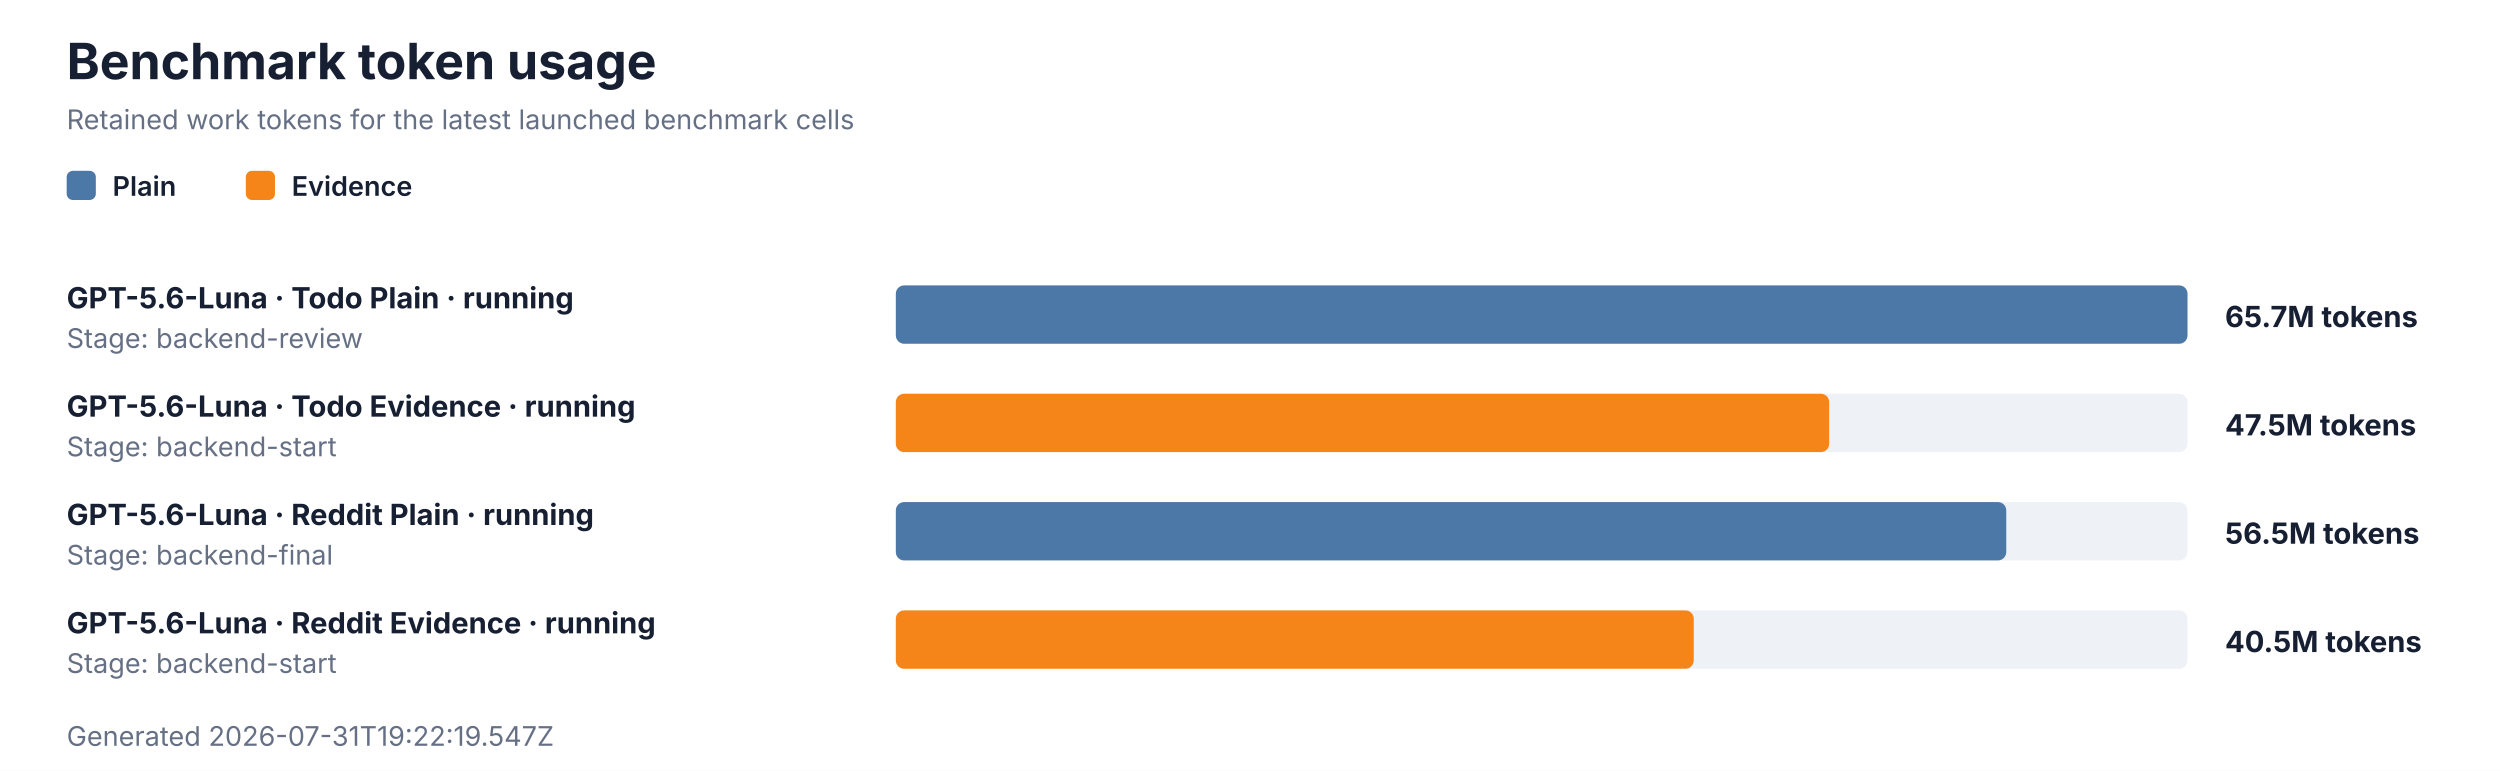
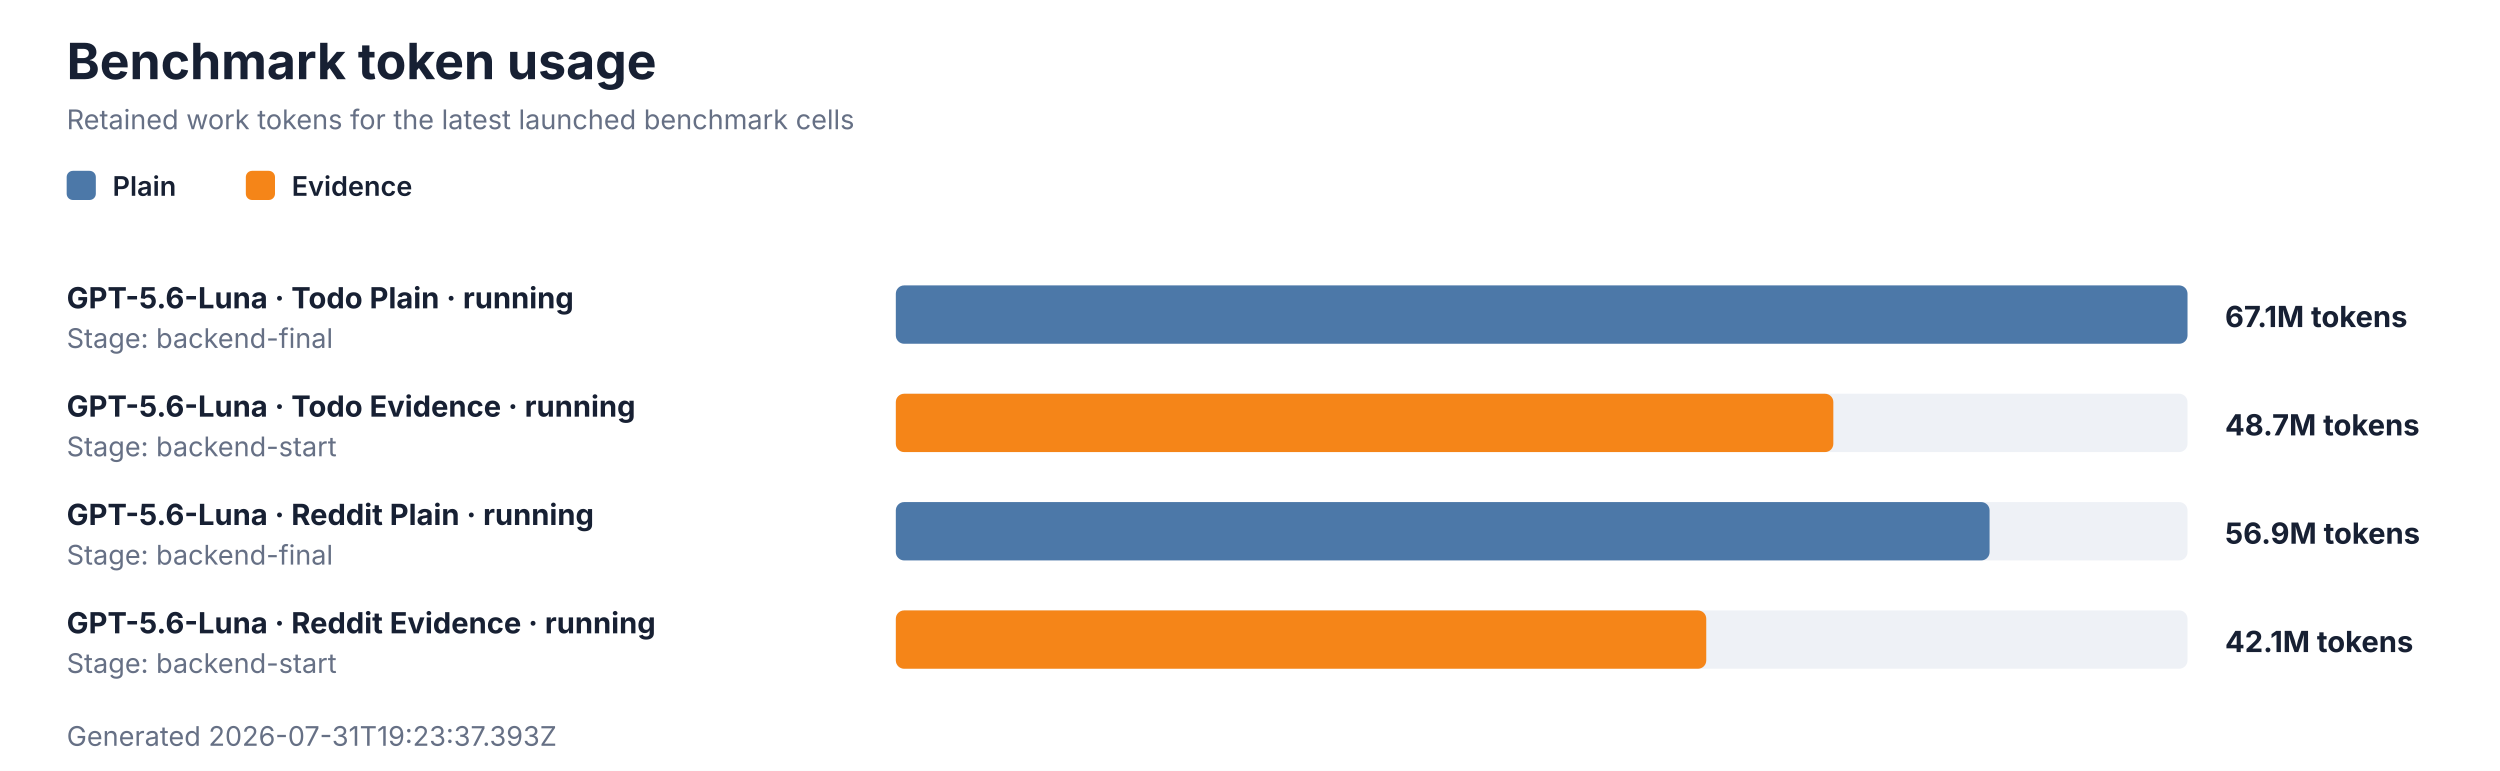
<svg xmlns="http://www.w3.org/2000/svg" role="img" aria-labelledby="title description" viewBox="0 0 1200 370" width="1200" height="370">
  <style>
  text { font-family: Inter, ui-sans-serif, system-ui, -apple-system, BlinkMacSystemFont, 'Segoe UI', sans-serif; fill: #172033; }
  .title { font-size: 24px; font-weight: 700; }
  .subtitle, .stage, .generated { font-size: 13px; fill: #667085; }
  .label { font-size: 14px; font-weight: 650; }
  .value { font-size: 14px; font-weight: 700; }
  .legend { font-size: 13px; font-weight: 600; }
  .empty { font-size: 15px; fill: #667085; }
  .track { fill: #eef1f6; }
</style>
  <rect width="1200" height="370" fill="#ffffff" />
  <text x="32" y="38" class="title">Benchmark token usage</text>
  <text x="32" y="62" class="subtitle">Retained work tokens for the latest launched benchmark cells</text>
  <rect x="32" y="82" width="14" height="14" rx="3" fill="#4c78a8" />
  <text x="54" y="94" class="legend">Plain</text>
  <rect x="118" y="82" width="14" height="14" rx="3" fill="#f58518" />
  <text x="140" y="94" class="legend">Evidence</text>
  <text x="32" y="148" class="label">GPT-5.6-Luna · Todo Plain · running</text>
-   <text x="32" y="167" class="stage">Stage: backend-review</text>
+   <text x="32" y="167" class="stage">Stage: backend-final</text>
  <rect x="430" y="137" width="620" height="28" rx="4" class="track" />
  <rect x="430" y="137" width="620" height="28" rx="4" fill="#4c78a8" />
-   <text x="1068" y="157" class="value">65.7M tokens</text>
+   <text x="1068" y="157" class="value">67.1M tokens</text>
  <text x="32" y="200" class="label">GPT-5.6-Luna · Todo Evidence · running</text>
  <text x="32" y="219" class="stage">Stage: backend-start</text>
  <rect x="430" y="189" width="620" height="28" rx="4" class="track" />
-   <rect x="430" y="189" width="448" height="28" rx="4" fill="#f58518" />
-   <text x="1068" y="209" class="value">47.5M tokens</text>
+   <rect x="430" y="189" width="450" height="28" rx="4" fill="#f58518" />
+   <text x="1068" y="209" class="value">48.7M tokens</text>
  <text x="32" y="252" class="label">GPT-5.6-Luna · Reddit Plain · running</text>
  <text x="32" y="271" class="stage">Stage: backend-final</text>
  <rect x="430" y="241" width="620" height="28" rx="4" class="track" />
-   <rect x="430" y="241" width="533" height="28" rx="4" fill="#4c78a8" />
-   <text x="1068" y="261" class="value">56.5M tokens</text>
+   <rect x="430" y="241" width="525" height="28" rx="4" fill="#4c78a8" />
+   <text x="1068" y="261" class="value">56.9M tokens</text>
  <text x="32" y="304" class="label">GPT-5.6-Luna · Reddit Evidence · running</text>
  <text x="32" y="323" class="stage">Stage: backend-start</text>
  <rect x="430" y="293" width="620" height="28" rx="4" class="track" />
-   <rect x="430" y="293" width="383" height="28" rx="4" fill="#f58518" />
-   <text x="1068" y="313" class="value">40.5M tokens</text>
-   <text x="32" y="358" class="generated">Generated 2026-07-31T19:22:19.547Z</text>
+   <rect x="430" y="293" width="389" height="28" rx="4" fill="#f58518" />
+   <text x="1068" y="313" class="value">42.1M tokens</text>
+   <text x="32" y="358" class="generated">Generated 2026-07-31T19:23:37.393Z</text>
</svg>
